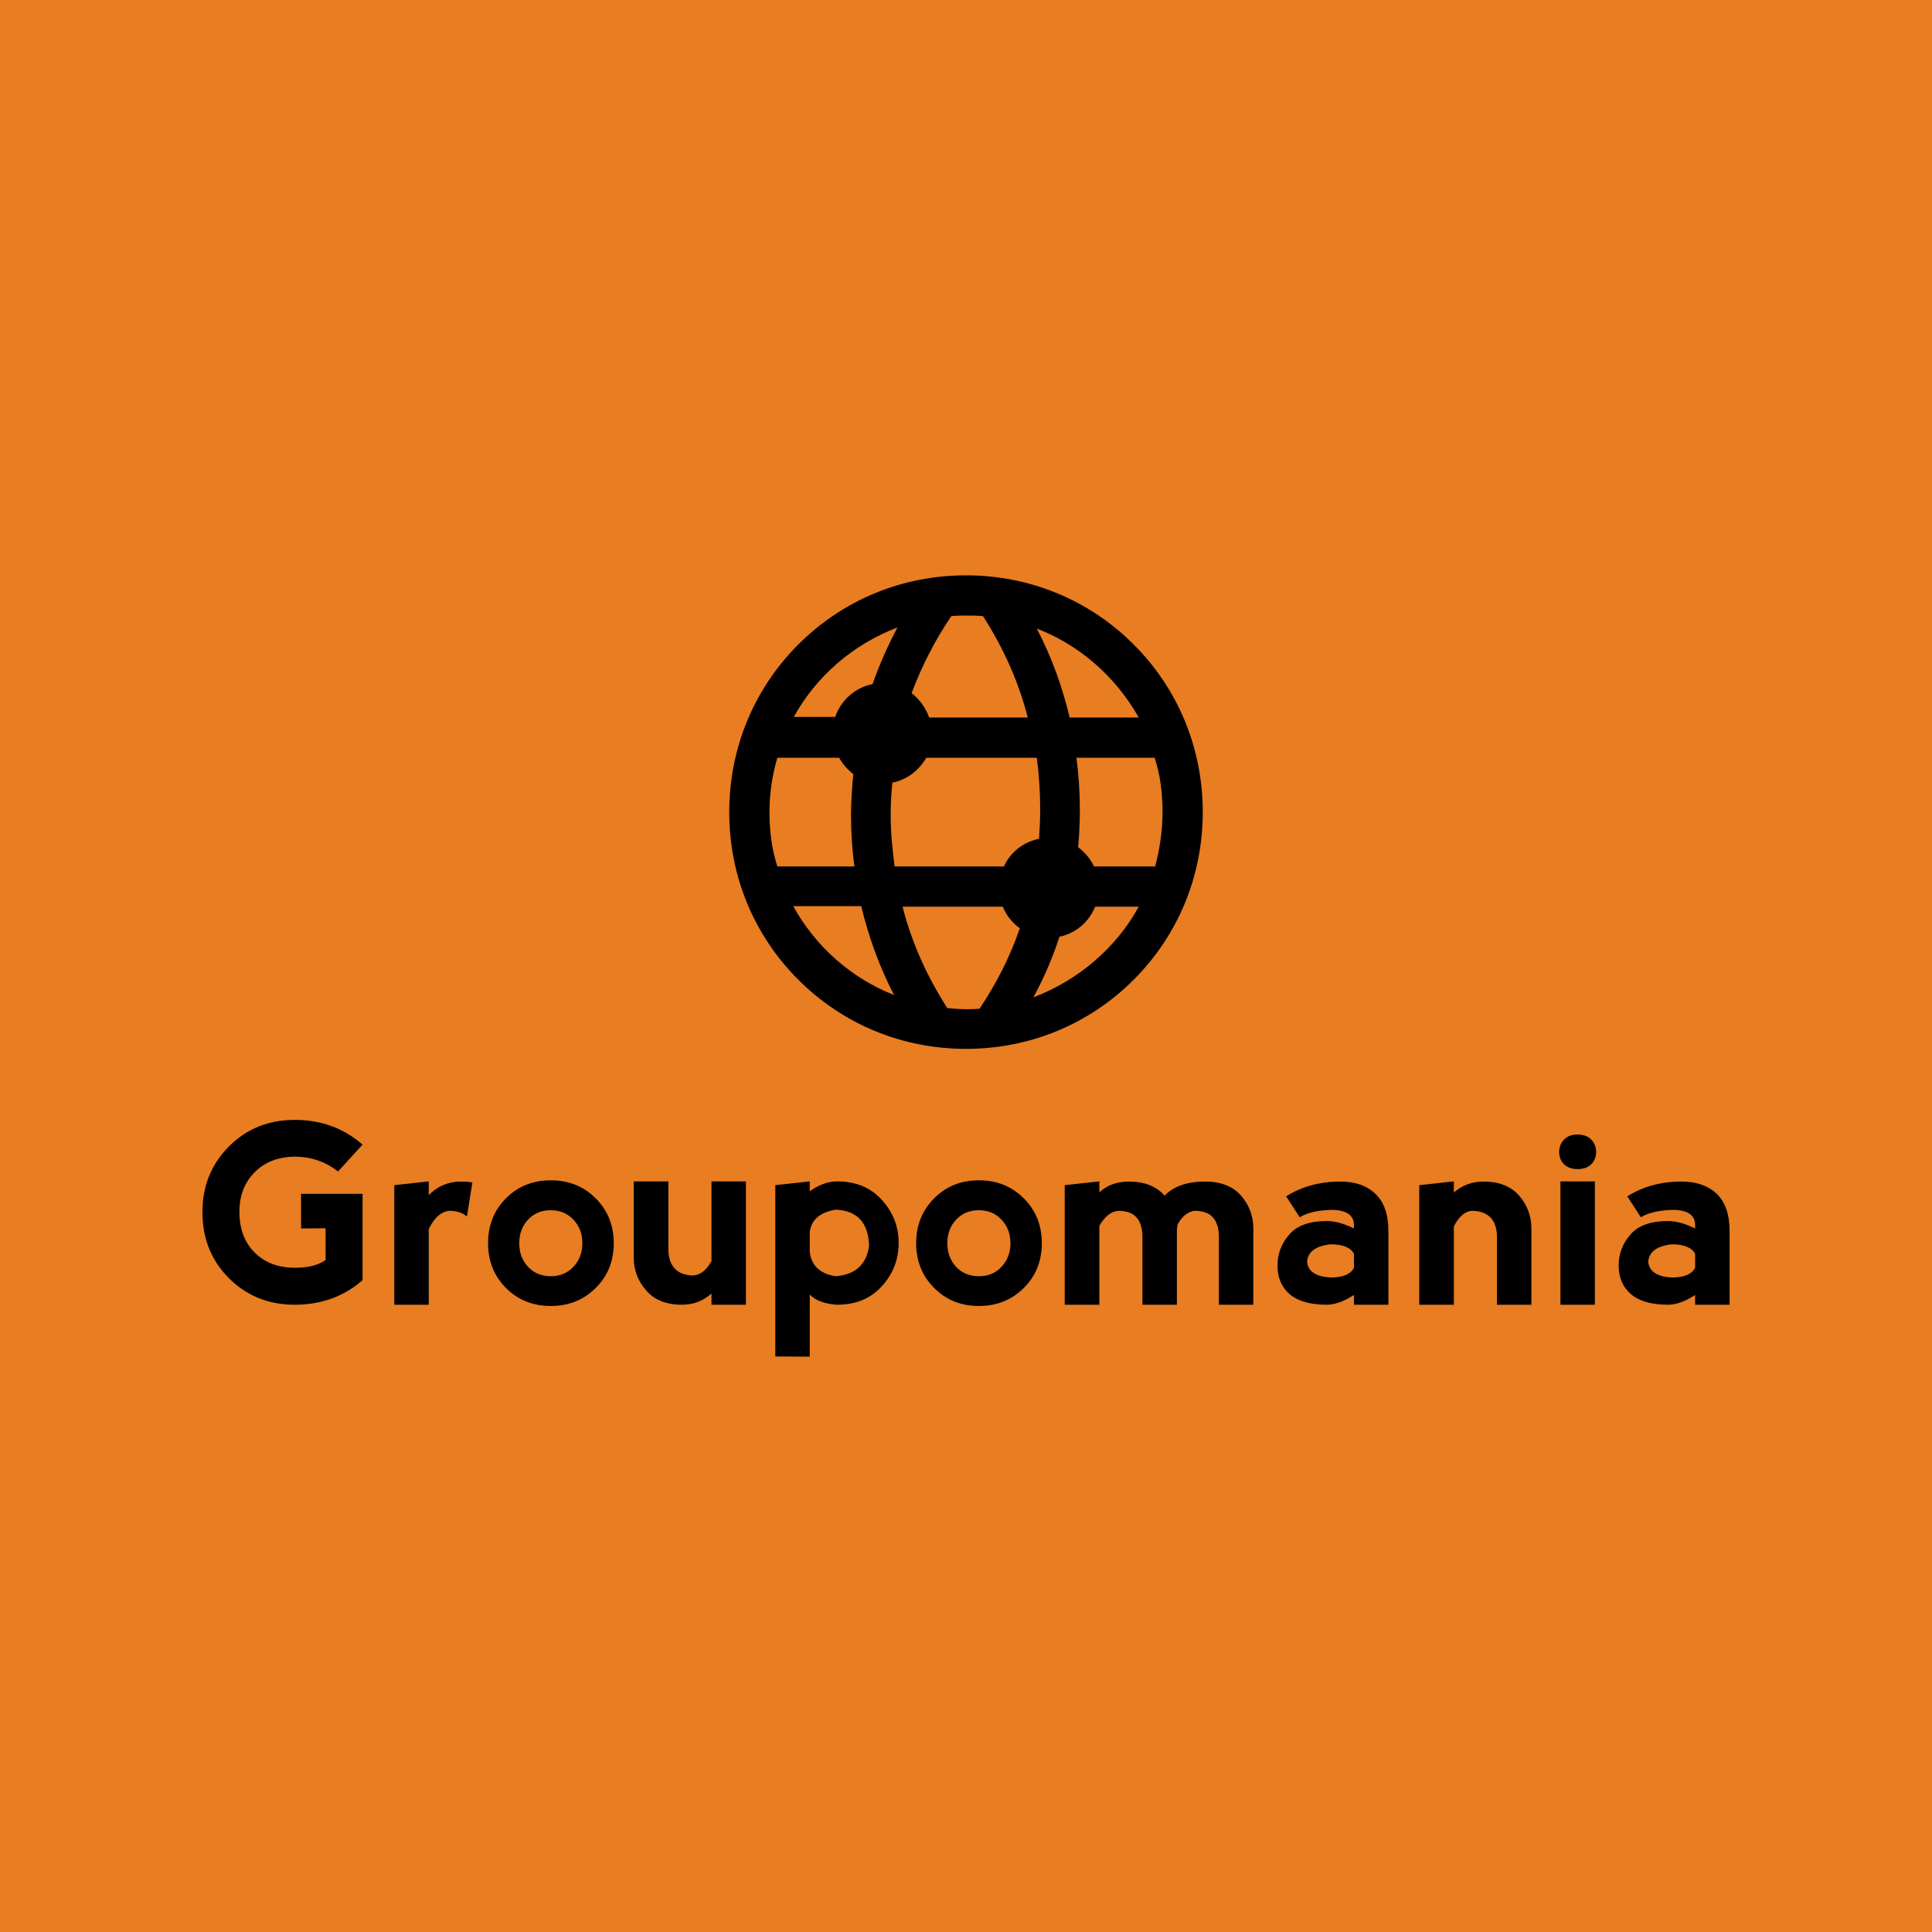
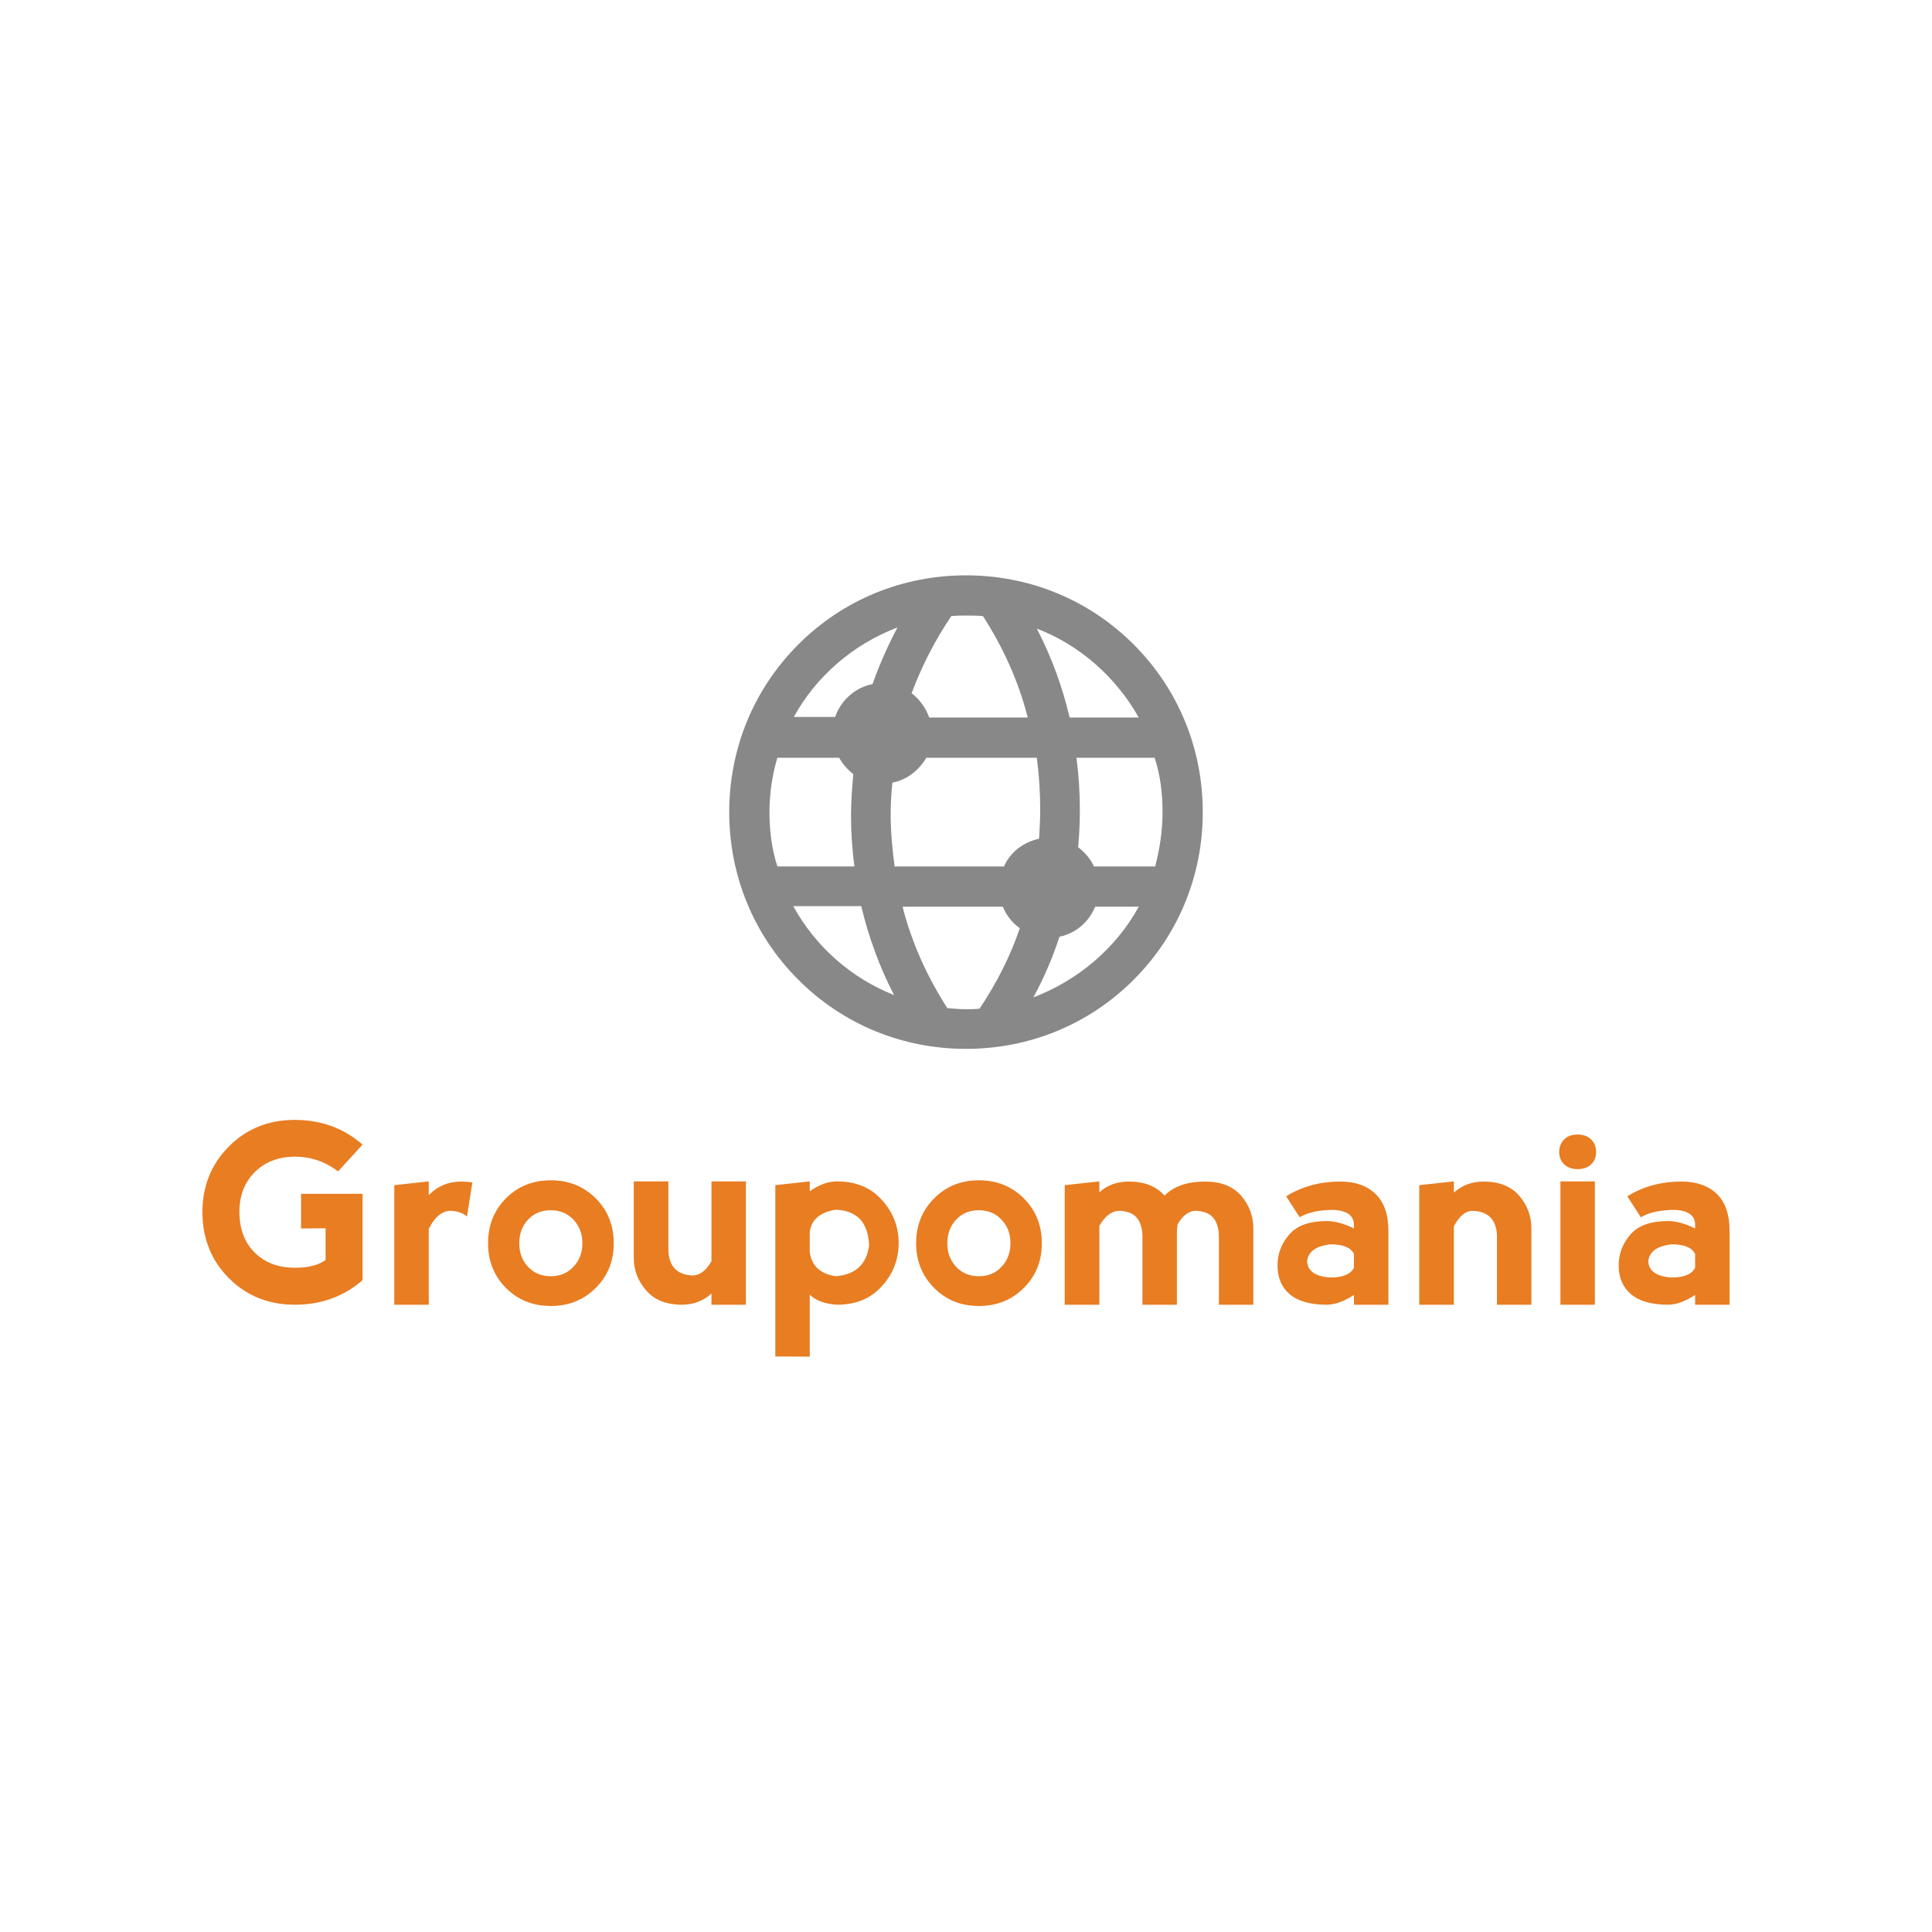
<svg xmlns="http://www.w3.org/2000/svg" data-v-1084b650="" viewBox="0 0 300 300">
-   <rect data-v-1084b650="" fill="#E87D22" x="0" y="0" width="300px" height="300px" class="logo-background-square" />
-   <g data-v-1084b650="" id="7e319840-739a-a0f1-f316-ea813584ba79" fill="#000000" transform="matrix(2.8,0,0,2.8,30.622,167.1206)">
+   <rect data-v-1084b650="" fill="#ffffff" x="0" y="0" width="300px" height="300px" class="logo-background-square" />
+   <g data-v-1084b650="" id="7e319840-739a-a0f1-f316-ea813584ba79" fill="#E87D22" transform="matrix(2.8,0,0,2.8,30.622,167.1206)">
    <path d="M5.41 12.67L5.41 12.67Q3.23 12.67 1.76 11.20L1.76 11.20L1.76 11.20Q0.29 9.73 0.29 7.53L0.29 7.53L0.29 7.53Q0.29 5.37 1.76 3.89L1.76 3.89L1.76 3.89Q3.23 2.42 5.41 2.42L5.41 2.42L5.41 2.42Q7.60 2.42 9.17 3.79L9.17 3.79L7.81 5.28L7.81 5.28Q6.76 4.46 5.41 4.46L5.41 4.46L5.41 4.46Q4.03 4.47 3.18 5.33L3.18 5.33L3.18 5.33Q2.34 6.18 2.34 7.51L2.34 7.51L2.34 7.51Q2.34 8.94 3.19 9.78L3.19 9.78L3.19 9.78Q4.04 10.62 5.42 10.62L5.42 10.62L5.42 10.62Q6.53 10.62 7.12 10.19L7.12 10.19L7.12 8.43L5.76 8.44L5.76 6.52L9.17 6.52L9.17 11.31L9.17 11.31Q7.61 12.67 5.41 12.67L5.41 12.67ZM12.84 5.83L12.84 6.59L12.84 6.59Q13.58 5.84 14.63 5.84L14.63 5.84L14.63 5.84Q14.96 5.84 15.26 5.89L15.26 5.89L14.96 7.78L14.96 7.78Q14.63 7.48 14.01 7.46L14.01 7.46L14.01 7.46Q13.31 7.51 12.84 8.47L12.84 8.47L12.84 12.67L10.93 12.67L10.93 6.04L12.84 5.83ZM19.61 12.74L19.61 12.74Q18.12 12.74 17.12 11.74L17.12 11.74L17.12 11.74Q16.13 10.74 16.13 9.26L16.13 9.26L16.13 9.26Q16.13 7.77 17.12 6.77L17.12 6.77L17.12 6.77Q18.12 5.77 19.61 5.77L19.61 5.77L19.61 5.77Q21.10 5.77 22.10 6.77L22.10 6.77L22.10 6.77Q23.10 7.77 23.10 9.26L23.10 9.26L23.10 9.26Q23.10 10.75 22.10 11.74L22.10 11.74L22.10 11.74Q21.10 12.74 19.61 12.74L19.61 12.74ZM19.61 11.09L19.61 11.09L19.61 11.09Q20.38 11.09 20.87 10.56L20.87 10.56L20.87 10.56Q21.36 10.04 21.36 9.26L21.36 9.26L21.36 9.26Q21.36 8.48 20.87 7.96L20.87 7.96L20.87 7.96Q20.38 7.43 19.60 7.43L19.60 7.43L19.60 7.43Q18.83 7.43 18.34 7.96L18.34 7.96L18.34 7.96Q17.86 8.48 17.86 9.26L17.86 9.26L17.86 9.26Q17.86 10.04 18.34 10.56L18.34 10.56L18.34 10.56Q18.83 11.09 19.61 11.09ZM28.52 10.25L28.52 10.25L28.52 5.83L30.43 5.83L30.43 12.67L28.52 12.67L28.52 12.05L28.52 12.05Q27.83 12.67 26.88 12.67L26.88 12.67L26.88 12.67Q25.58 12.67 24.90 11.88L24.90 11.88L24.90 11.88Q24.21 11.09 24.21 10.07L24.21 10.07L24.21 5.83L26.13 5.83L26.13 9.59L26.13 9.59Q26.13 10.27 26.47 10.65L26.47 10.65L26.47 10.65Q26.81 11.03 27.50 11.05L27.50 11.05L27.50 11.05Q28.10 11.01 28.52 10.25ZM33.97 15.55L32.06 15.54L32.06 6.04L33.97 5.83L33.97 6.38L33.97 6.38Q34.74 5.83 35.48 5.83L35.48 5.83L35.48 5.83Q37.05 5.83 37.97 6.86L37.97 6.86L37.97 6.86Q38.90 7.88 38.90 9.25L38.90 9.25L38.90 9.25Q38.90 10.62 37.97 11.64L37.97 11.64L37.97 11.64Q37.05 12.67 35.48 12.67L35.48 12.67L35.48 12.67Q34.45 12.60 33.97 12.11L33.97 12.11L33.97 15.55ZM33.97 8.63L33.97 8.63L33.97 9.74L33.97 9.74Q34.11 10.89 35.41 11.09L35.41 11.09L35.41 11.09Q37.05 10.96 37.26 9.39L37.26 9.39L37.26 9.39Q37.19 7.47 35.41 7.40L35.41 7.40L35.41 7.40Q34.11 7.61 33.97 8.63ZM43.35 12.74L43.35 12.74Q41.86 12.74 40.87 11.74L40.87 11.74L40.87 11.74Q39.87 10.74 39.87 9.26L39.87 9.26L39.87 9.26Q39.87 7.77 40.87 6.77L40.87 6.77L40.87 6.77Q41.86 5.77 43.35 5.77L43.35 5.77L43.35 5.77Q44.84 5.77 45.84 6.77L45.84 6.77L45.84 6.77Q46.84 7.77 46.84 9.26L46.84 9.26L46.84 9.26Q46.84 10.75 45.84 11.74L45.84 11.74L45.84 11.74Q44.84 12.74 43.35 12.74L43.35 12.74ZM43.35 11.09L43.35 11.09L43.35 11.09Q44.13 11.09 44.61 10.56L44.61 10.56L44.61 10.56Q45.10 10.04 45.10 9.26L45.10 9.26L45.10 9.26Q45.10 8.48 44.61 7.96L44.61 7.96L44.61 7.96Q44.13 7.43 43.34 7.43L43.34 7.43L43.34 7.43Q42.57 7.43 42.08 7.96L42.08 7.96L42.08 7.96Q41.60 8.48 41.60 9.26L41.60 9.26L41.60 9.26Q41.60 10.04 42.08 10.56L42.08 10.56L42.08 10.56Q42.57 11.09 43.35 11.09ZM50.03 8.30L50.03 8.30L50.03 12.67L48.11 12.67L48.11 6.04L50.03 5.83L50.03 6.44L50.03 6.44Q50.67 5.84 51.67 5.84L51.67 5.84L51.67 5.84Q52.96 5.84 53.65 6.62L53.65 6.62L53.65 6.62Q54.40 5.84 55.90 5.84L55.90 5.84L55.90 5.84Q57.20 5.84 57.89 6.62L57.89 6.62L57.89 6.62Q58.57 7.41 58.57 8.44L58.57 8.44L58.57 12.67L56.66 12.67L56.66 8.91L56.66 8.91Q56.66 8.23 56.35 7.85L56.35 7.85L56.35 7.85Q56.04 7.48 55.35 7.46L55.35 7.46L55.35 7.46Q54.78 7.50 54.37 8.21L54.37 8.21L54.37 8.21Q54.33 8.42 54.33 8.64L54.33 8.64L54.33 12.67L52.42 12.67L52.42 8.91L52.42 8.91Q52.42 8.23 52.11 7.85L52.11 7.85L52.11 7.85Q51.80 7.48 51.11 7.46L51.11 7.46L51.11 7.46Q50.48 7.50 50.03 8.30ZM61.14 7.82L60.39 6.66L60.39 6.66Q61.69 5.84 63.40 5.84L63.40 5.84L63.40 5.84Q64.63 5.84 65.34 6.52L65.34 6.52L65.34 6.52Q66.06 7.21 66.06 8.57L66.06 8.57L66.06 12.67L64.15 12.67L64.15 12.13L64.15 12.13Q63.31 12.67 62.64 12.67L62.64 12.67L62.64 12.67Q61.28 12.67 60.59 12.09L60.59 12.09L60.59 12.09Q59.91 11.51 59.91 10.49L59.91 10.49L59.91 10.49Q59.91 9.53 60.56 8.78L60.56 8.78L60.56 8.78Q61.20 8.03 62.64 8.03L62.64 8.03L62.64 8.03Q63.31 8.03 64.15 8.44L64.15 8.44L64.15 8.23L64.15 8.23Q64.13 7.48 63.05 7.41L63.05 7.41L63.05 7.41Q61.82 7.41 61.14 7.82L61.14 7.82ZM64.15 10.62L64.15 10.62L64.15 9.85L64.15 9.85Q63.88 9.32 62.85 9.32L62.85 9.32L62.85 9.32Q61.62 9.46 61.55 10.28L61.55 10.28L61.55 10.28Q61.62 11.09 62.85 11.16L62.85 11.16L62.85 11.16Q63.88 11.16 64.15 10.62ZM69.69 8.33L69.69 8.33L69.69 12.67L67.77 12.67L67.77 6.04L69.69 5.83L69.69 6.45L69.69 6.45Q70.38 5.84 71.33 5.84L71.33 5.84L71.33 5.84Q72.63 5.84 73.31 6.62L73.31 6.62L73.31 6.62Q73.99 7.41 73.99 8.44L73.99 8.44L73.99 12.67L72.08 12.67L72.08 8.91L72.08 8.91Q72.08 8.23 71.74 7.85L71.74 7.85L71.74 7.85Q71.39 7.48 70.70 7.46L70.70 7.46L70.70 7.46Q70.11 7.50 69.69 8.33ZM77.51 12.67L75.60 12.67L75.60 5.83L77.51 5.83L77.51 12.67ZM75.53 4.20L75.53 4.20L75.53 4.20Q75.53 4.61 75.80 4.88L75.80 4.88L75.80 4.88Q76.08 5.15 76.56 5.15L76.56 5.15L76.56 5.15Q77.03 5.15 77.31 4.88L77.31 4.88L77.31 4.88Q77.58 4.61 77.58 4.20L77.58 4.20L77.58 4.20Q77.58 3.79 77.31 3.51L77.31 3.51L77.31 3.51Q77.03 3.23 76.54 3.23L76.54 3.23L76.54 3.23Q76.08 3.23 75.80 3.51L75.80 3.51L75.80 3.51Q75.53 3.79 75.53 4.20ZM80.06 7.82L79.31 6.66L79.31 6.66Q80.61 5.84 82.32 5.84L82.32 5.84L82.32 5.84Q83.55 5.84 84.27 6.52L84.27 6.52L84.27 6.52Q84.98 7.21 84.98 8.57L84.98 8.57L84.98 12.67L83.07 12.67L83.07 12.13L83.07 12.13Q82.24 12.67 81.57 12.67L81.57 12.67L81.57 12.67Q80.20 12.67 79.52 12.09L79.52 12.09L79.52 12.09Q78.83 11.51 78.83 10.49L78.83 10.49L78.83 10.49Q78.83 9.53 79.48 8.78L79.48 8.78L79.48 8.78Q80.12 8.03 81.57 8.03L81.57 8.03L81.57 8.03Q82.23 8.03 83.07 8.44L83.07 8.44L83.07 8.23L83.07 8.23Q83.06 7.48 81.98 7.41L81.98 7.41L81.98 7.41Q80.75 7.41 80.06 7.82L80.06 7.82ZM83.07 10.62L83.07 10.62L83.07 9.85L83.07 9.85Q82.80 9.32 81.77 9.32L81.77 9.32L81.77 9.32Q80.54 9.46 80.47 10.28L80.47 10.28L80.47 10.28Q80.54 11.09 81.77 11.16L81.77 11.16L81.77 11.16Q82.80 11.16 83.07 10.62Z" />
  </g>
-   <g data-v-1084b650="" id="4cb061db-73fa-16fe-1d0a-15980590225e" stroke="none" fill="#000000" transform="matrix(0.2931738,0,0,0.2931738,106.0239,82.12729)">
+   <g data-v-1084b650="" id="4cb061db-73fa-16fe-1d0a-15980590225e" stroke="none" fill="#888888" transform="matrix(0.2931738,0,0,0.2931738,106.0239,82.12729)">
    <svg viewBox="-205 207 100 100">
      <switch>
        <g>
          <path d="M-155 298.8c11.2 0 21.7-4.3 29.6-12.2 7.9-7.9 12.2-18.4 12.2-29.6 0-11.2-4.3-21.7-12.2-29.6-7.9-7.9-18.4-12.2-29.6-12.2s-21.7 4.3-29.6 12.2c-7.9 7.9-12.2 18.4-12.2 29.6 0 11.2 4.3 21.7 12.2 29.6 7.9 7.9 18.4 12.2 29.6 12.2zm2.4-7.1c-.8.1-1.6.1-2.4.1-1.1 0-2.2-.1-3.3-.2-3.6-5.6-6.3-11.6-7.9-17.9h17.7c.6 1.5 1.7 2.9 3 3.8-1.7 5-4.1 9.7-7.1 14.2zm9.5-2c1.9-3.5 3.4-7 4.6-10.7 2.9-.6 5.2-2.6 6.3-5.3h7.7c-4 7.3-10.7 13-18.6 16zm22.8-32.7c0 3.3-.5 6.5-1.3 9.6h-10.8c-.6-1.3-1.6-2.5-2.8-3.4.2-2.2.3-4.4.3-6.6 0-3.1-.2-6.2-.6-9.2h13.8c1 3 1.4 6.3 1.4 9.6zm-4.2-16.7h-12.2c-1.3-5.5-3.2-10.7-5.8-15.7 7.6 2.9 14 8.6 18 15.7zm-17.4 16.3c0 1.7-.1 3.4-.2 5.1-2.8.6-5.1 2.4-6.2 4.9h-19.3c-.4-3-.7-6.1-.7-9.1 0-1.9.1-3.8.3-5.7 2.6-.5 4.7-2.2 6-4.4h19.5c.4 3 .6 6.1.6 9.2zm-15.7-34.2c.9-.1 1.8-.1 2.6-.1 1 0 2 0 3 .1 3.6 5.6 6.3 11.6 7.9 17.9h-17.4c-.6-1.7-1.7-3.2-3.1-4.3 1.8-4.8 4.1-9.3 7-13.6zm-9.5 2c-1.7 3.2-3.2 6.6-4.4 10-3.1.6-5.6 2.9-6.6 5.8h-7.3c3.9-7.1 10.4-12.8 18.3-15.8zm-22.6 32.6c0-3.3.5-6.6 1.4-9.6h10.9c.6 1.1 1.5 2.1 2.5 2.9-.2 2.4-.4 4.8-.4 7.2 0 3.1.2 6.1.6 9.1h-13.6c-1-3.1-1.4-6.3-1.4-9.6zm16.2 16.6c1.3 5.4 3.2 10.7 5.8 15.7-7.6-3-13.9-8.6-17.8-15.7h12z" />
        </g>
      </switch>
    </svg>
  </g>
</svg>
